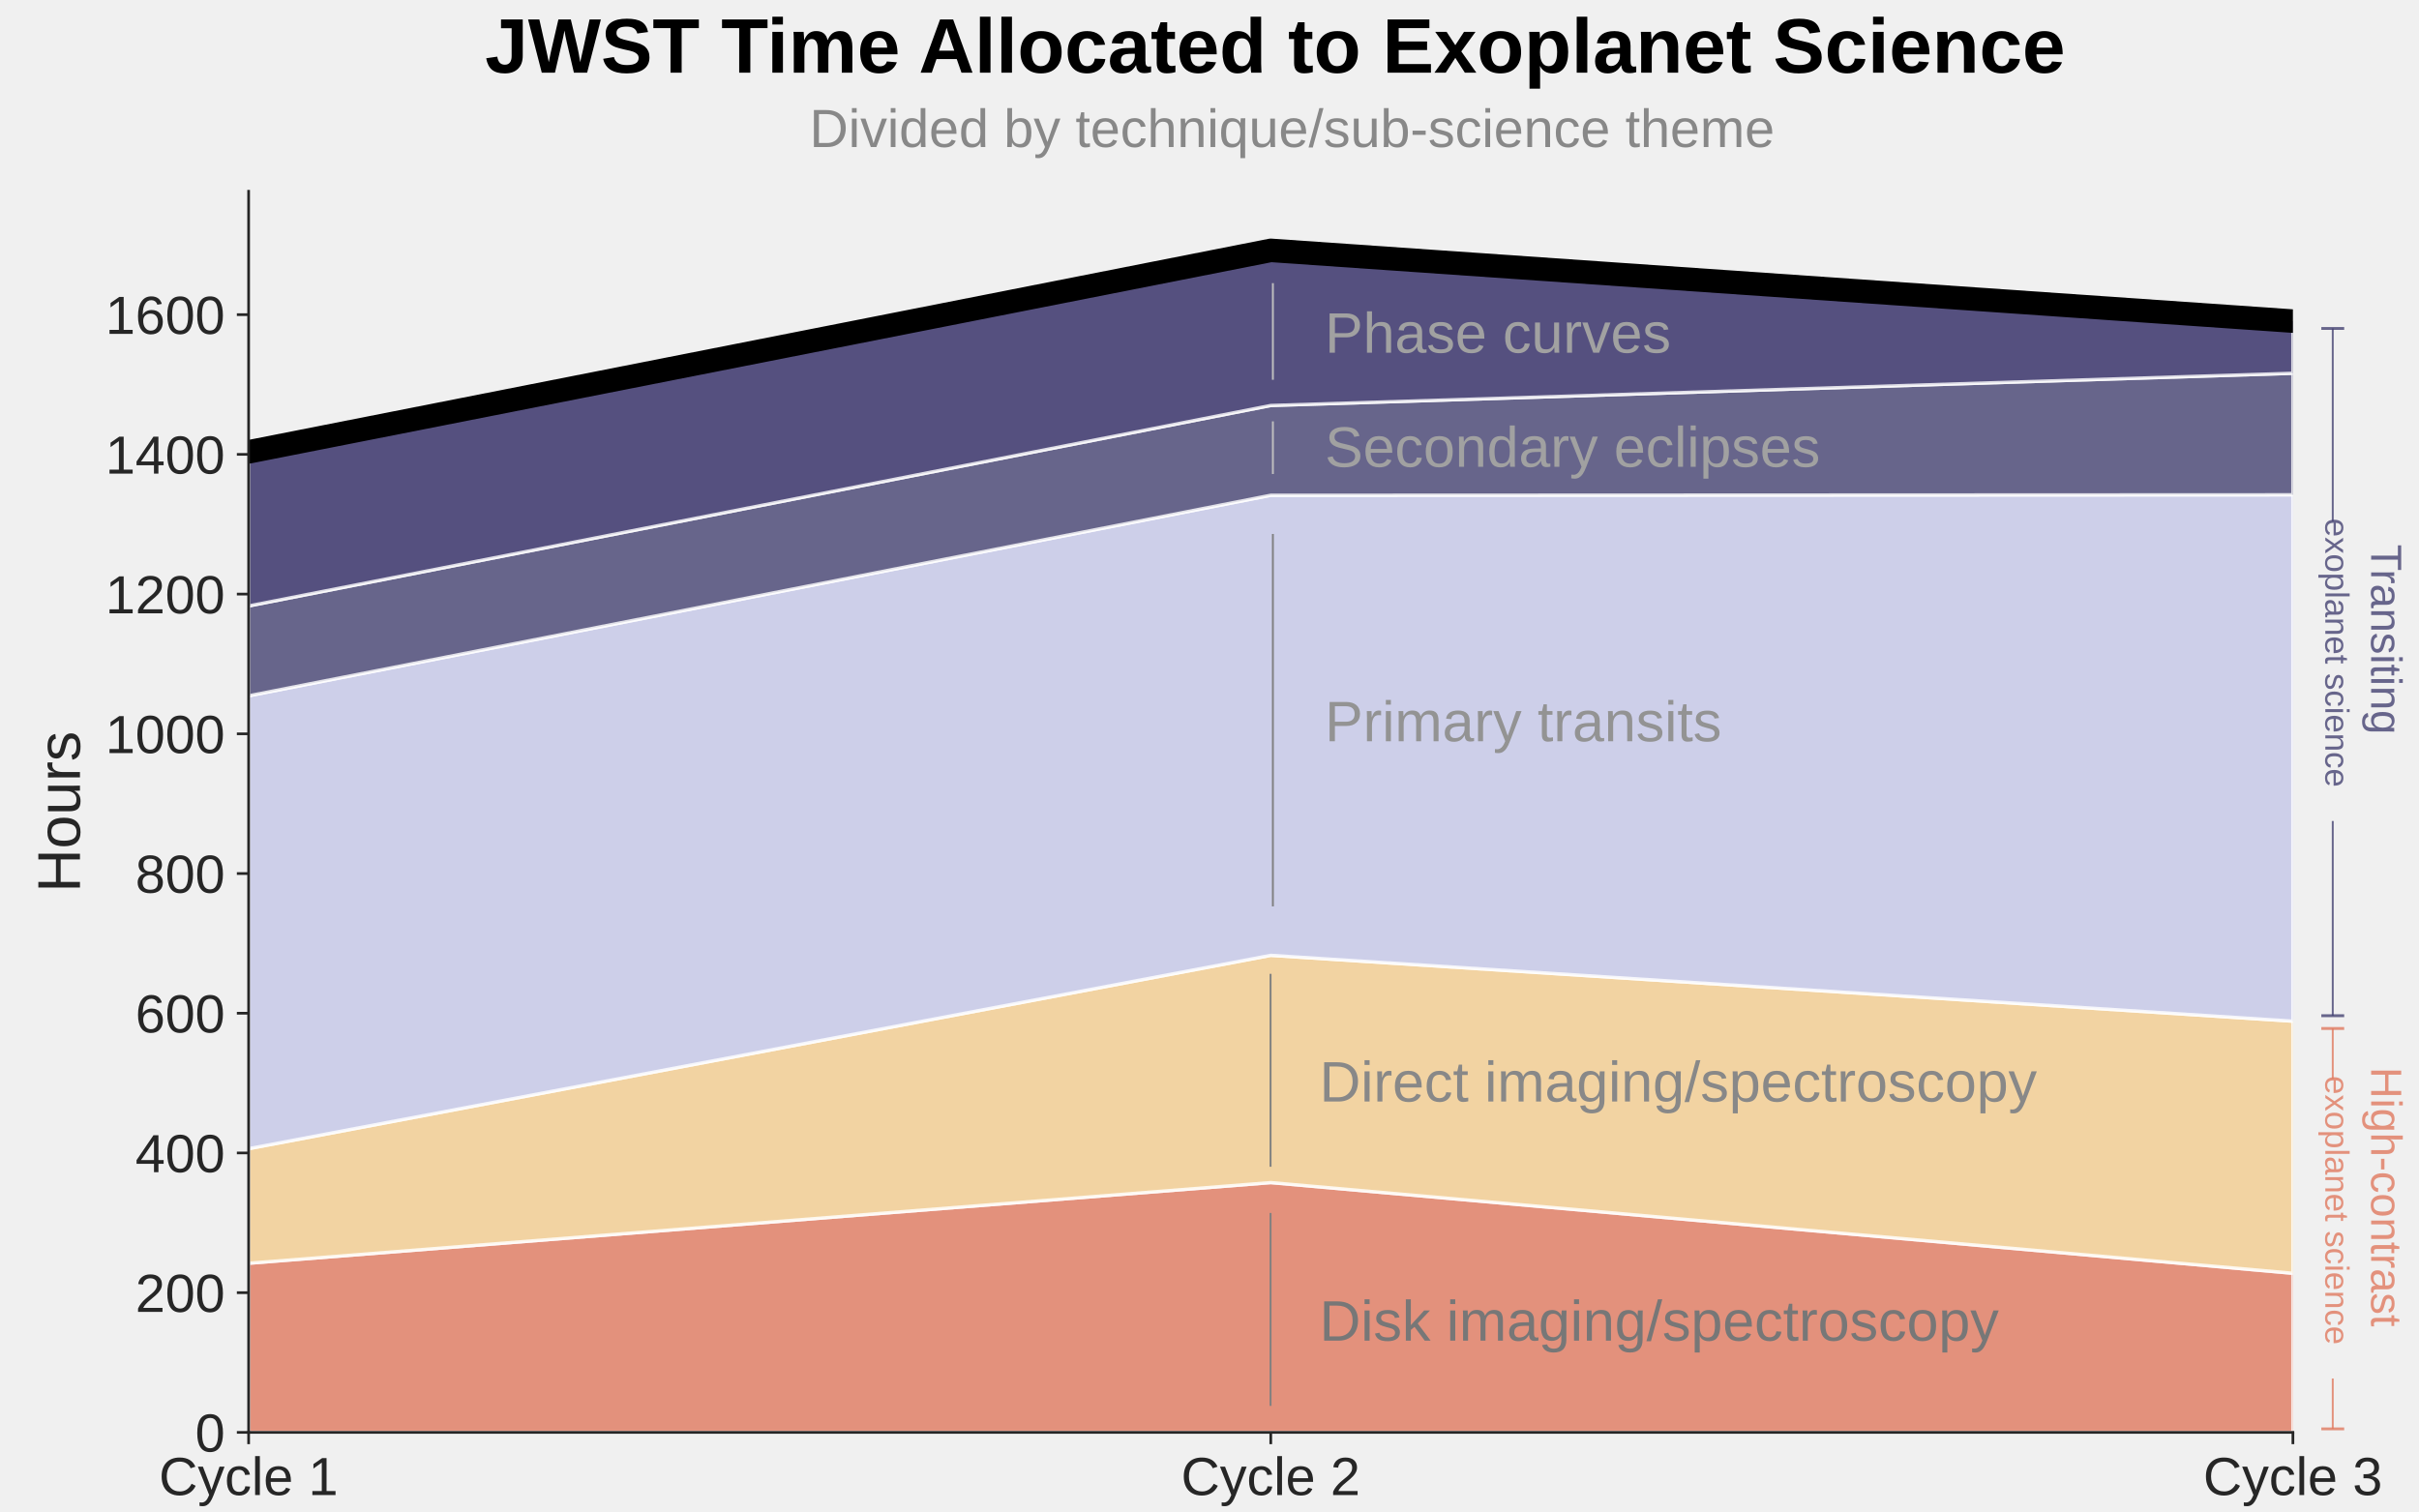
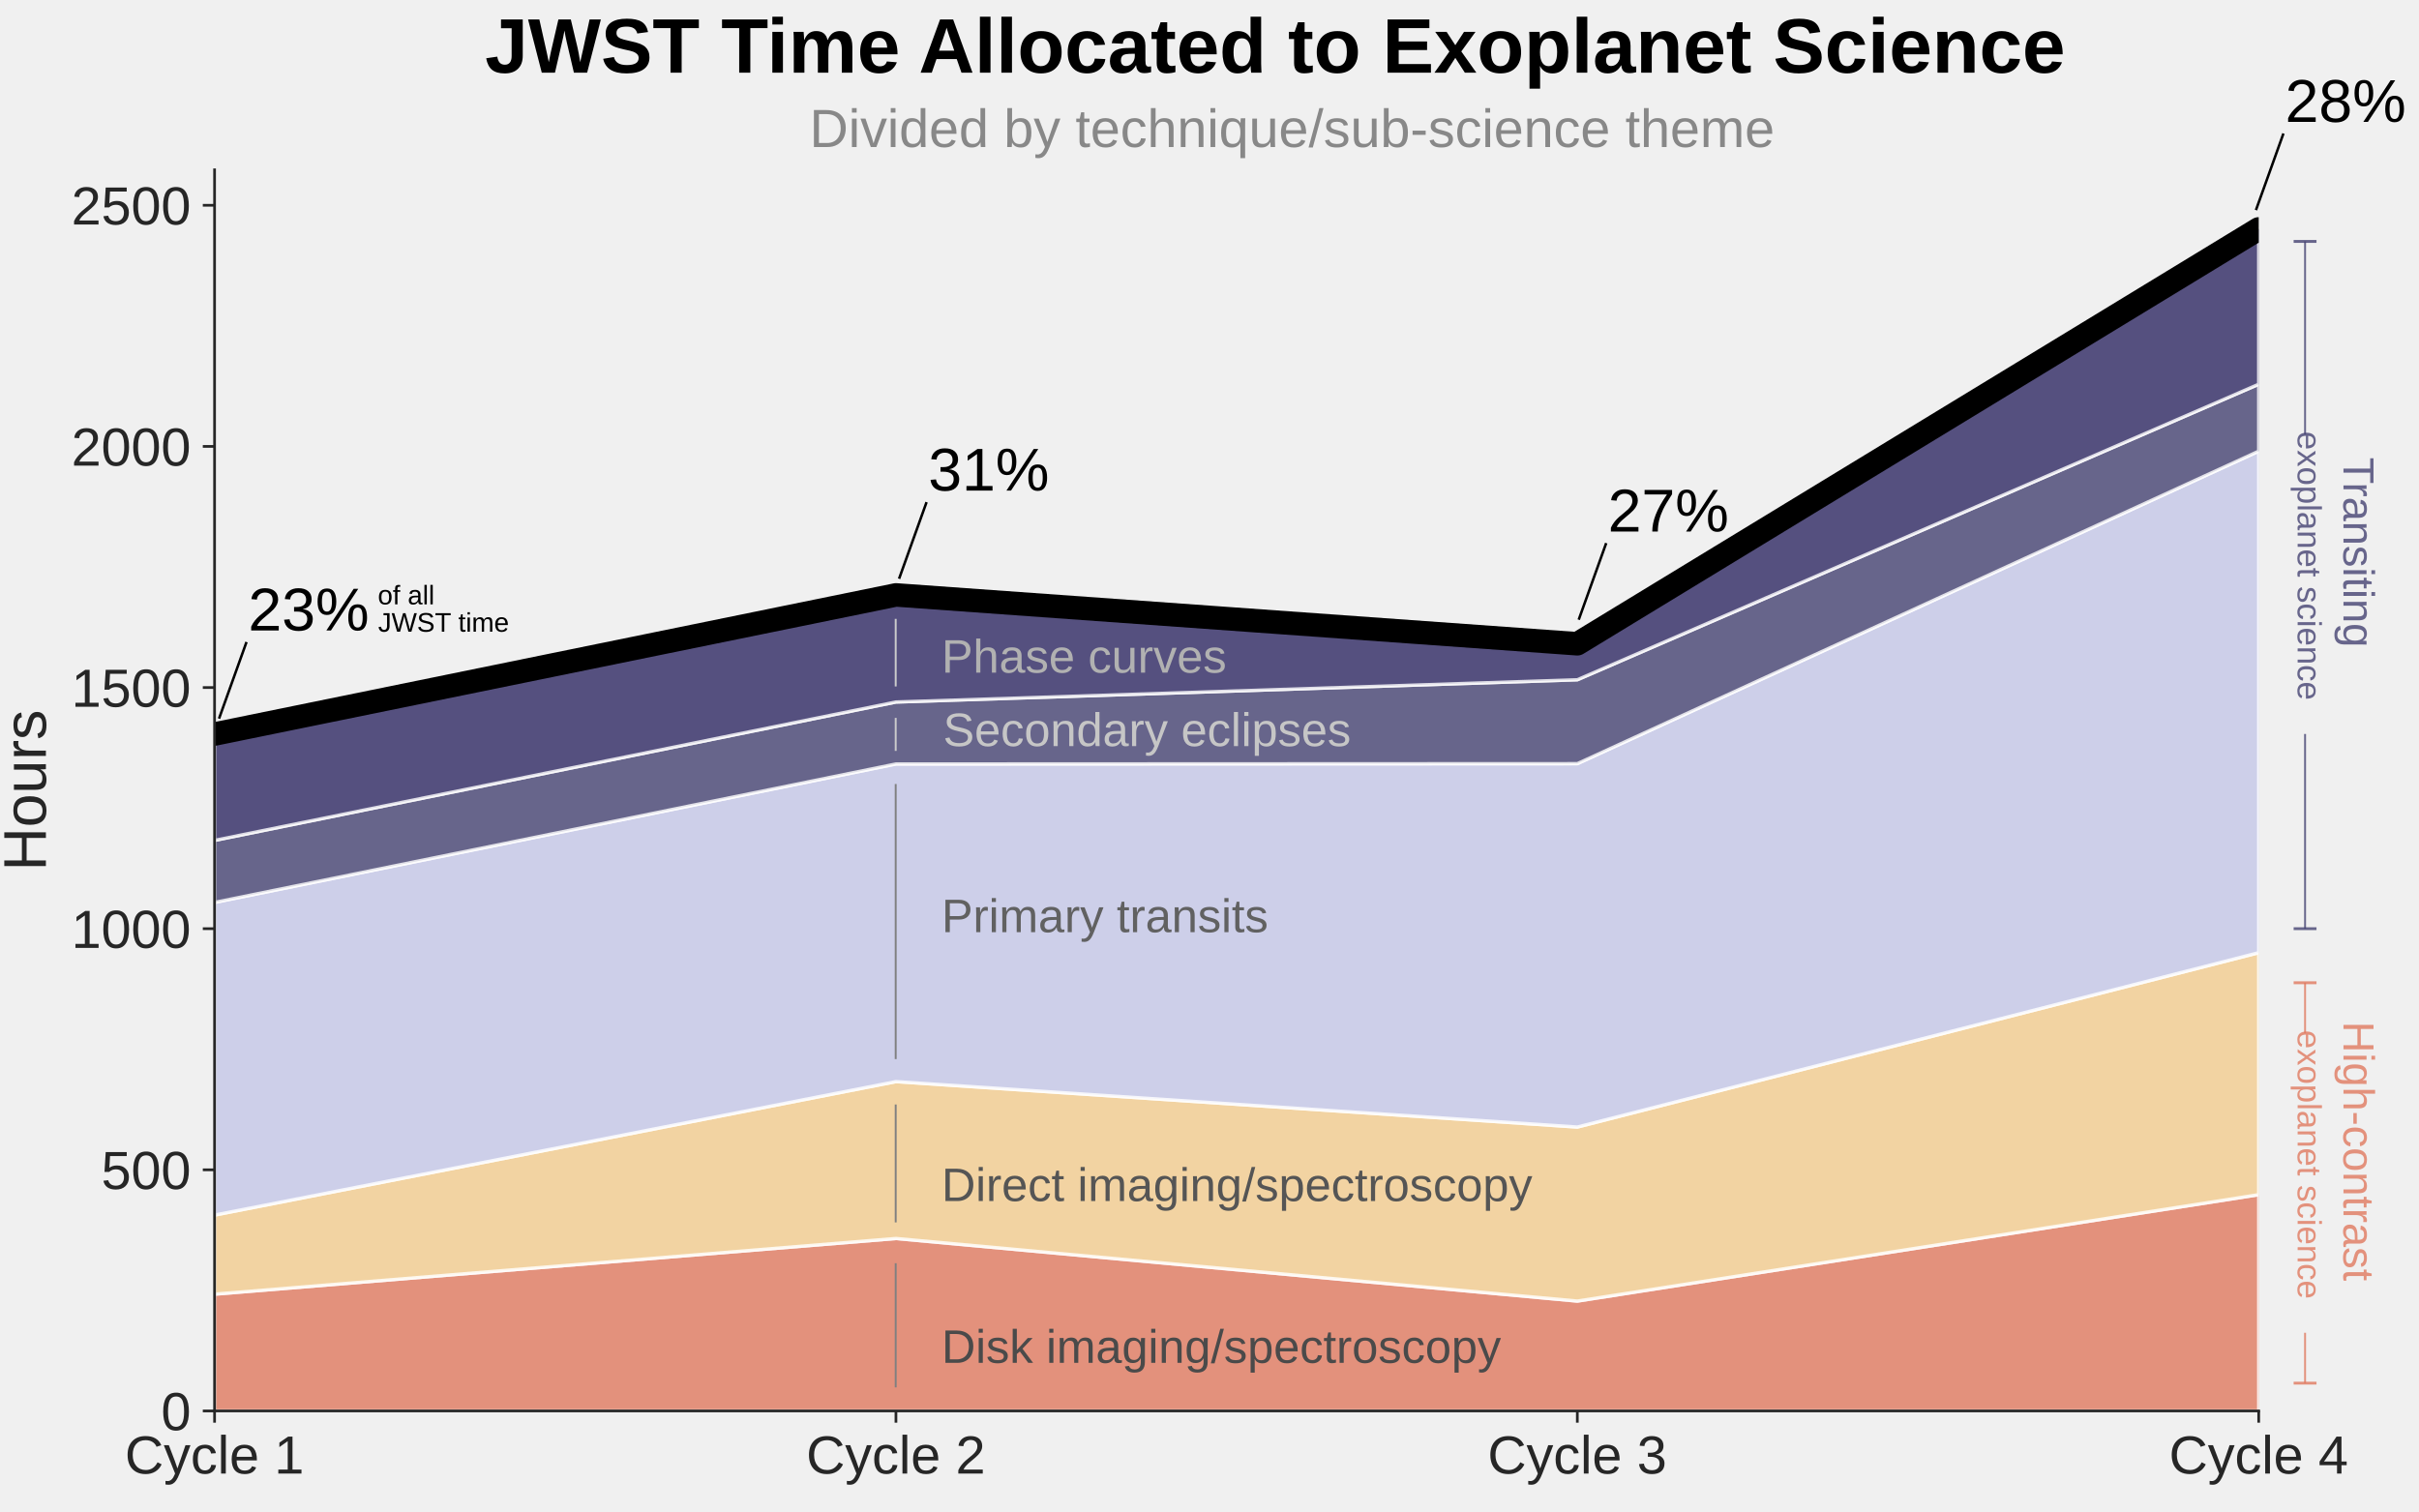
- <svg xmlns="http://www.w3.org/2000/svg" version="1.1" id="svg1" width="960" height="600" viewBox="0 0 960 600">
+ <svg xmlns="http://www.w3.org/2000/svg" version="1.1" id="svg1" width="960" height="600" viewBox="0 0 960 600" xml:space="preserve">
  <defs id="defs1">
    <rect x="942.497" y="224.882" width="7.162" height="58.727" id="rect55" />
    <marker style="overflow:visible" id="marker49" refX="0" refY="0" orient="auto" markerWidth="1.5" markerHeight="1.5" viewBox="0 0 1 1" preserveAspectRatio="xMidYMid">
      <path style="fill:none;stroke:context-stroke;stroke-width:1" d="M 0,4 V -4" id="path49" />
    </marker>
    <clipPath clipPathUnits="userSpaceOnUse" id="clipPath16">
      <path d="m 74,32.56 h 608.47 v 369.5 H 74 Z" id="path16" />
    </clipPath>
    <clipPath clipPathUnits="userSpaceOnUse" id="clipPath18">
      <path d="m 74,32.56 h 608.47 v 369.5 H 74 Z" id="path18" />
    </clipPath>
    <clipPath clipPathUnits="userSpaceOnUse" id="clipPath20">
      <path d="m 74,32.56 h 608.47 v 369.5 H 74 Z" id="path20" />
    </clipPath>
    <clipPath clipPathUnits="userSpaceOnUse" id="clipPath22">
      <path d="m 74,32.56 h 608.47 v 369.5 H 74 Z" id="path22" />
    </clipPath>
    <clipPath clipPathUnits="userSpaceOnUse" id="clipPath24">
      <path d="m 74,32.56 h 608.47 v 369.5 H 74 Z" id="path24" />
    </clipPath>
    <clipPath clipPathUnits="userSpaceOnUse" id="clipPath26">
      <path d="m 74,32.56 h 608.47 v 369.5 H 74 Z" id="path26" />
    </clipPath>
+     <clipPath clipPathUnits="userSpaceOnUse" id="clipPath14">
+       <path d="M 74.045,32.56 H 682.47 v 369.5 H 74.045 Z" id="path14-5" />
+     </clipPath>
+     <clipPath clipPathUnits="userSpaceOnUse" id="clipPath16-1">
+       <path d="M 74.045,32.56 H 682.47 v 369.5 H 74.045 Z" id="path16-6" />
+     </clipPath>
+     <clipPath clipPathUnits="userSpaceOnUse" id="clipPath18-8">
+       <path d="M 74.045,32.56 H 682.47 v 369.5 H 74.045 Z" id="path18-2" />
+     </clipPath>
+     <clipPath clipPathUnits="userSpaceOnUse" id="clipPath20-1">
+       <path d="M 74.045,32.56 H 682.47 v 369.5 H 74.045 Z" id="path20-0" />
+     </clipPath>
+     <clipPath clipPathUnits="userSpaceOnUse" id="clipPath22-5">
+       <path d="M 74.045,32.56 H 682.47 v 369.5 H 74.045 Z" id="path22-2" />
+     </clipPath>
+     <clipPath clipPathUnits="userSpaceOnUse" id="clipPath24-7">
+       <path d="M 74.045,32.56 H 682.47 v 369.5 H 74.045 Z" id="path24-3" />
+     </clipPath>
  </defs>
  <g id="g1">
-     <path id="path3" d="m 98.667,568.587 v 4.667" style="fill:#262626;fill-opacity:1;fill-rule:nonzero;stroke:#262626;stroke-width:1.067;stroke-linecap:butt;stroke-linejoin:round;stroke-miterlimit:10;stroke-dasharray:none;stroke-opacity:1" />
-     <text id="text3" xml:space="preserve" x="63.073" y="593.462" style="font-size:16px;stroke-width:1.333">
-       <tspan style="font-variant:normal;font-weight:normal;font-size:21.333px;font-family:Arial;writing-mode:lr-tb;fill:#262626;fill-opacity:1;fill-rule:nonzero;stroke:none;stroke-width:1.333" x="63.073 78.476 89.142 99.809 104.545 116.406 122.337" y="593.462" id="tspan3">Cycle 1</tspan>
-     </text>
-     <path id="path4" d="m 504.313,568.587 v 4.667" style="fill:#262626;fill-opacity:1;fill-rule:nonzero;stroke:#262626;stroke-width:1.067;stroke-linecap:butt;stroke-linejoin:round;stroke-miterlimit:10;stroke-dasharray:none;stroke-opacity:1" />
-     <text id="text4" xml:space="preserve" x="468.72" y="593.462" style="font-size:16px;stroke-width:1.333">
-       <tspan style="font-variant:normal;font-weight:normal;font-size:21.333px;font-family:Arial;writing-mode:lr-tb;fill:#262626;fill-opacity:1;fill-rule:nonzero;stroke:none;stroke-width:1.333" x="468.72 484.122 494.789 505.456 510.192 522.053 527.984" y="593.462" id="tspan4">Cycle 2</tspan>
-     </text>
-     <path id="path5" d="m 909.96,568.587 v 4.667" style="fill:#262626;fill-opacity:1;fill-rule:nonzero;stroke:#262626;stroke-width:1.067;stroke-linecap:butt;stroke-linejoin:round;stroke-miterlimit:10;stroke-dasharray:none;stroke-opacity:1" />
-     <text id="text5" xml:space="preserve" x="874.366" y="593.462" style="font-size:16px;stroke-width:1.333">
-       <tspan style="font-variant:normal;font-weight:normal;font-size:21.333px;font-family:Arial;writing-mode:lr-tb;fill:#262626;fill-opacity:1;fill-rule:nonzero;stroke:none;stroke-width:1.333" x="874.366 889.769 900.436 911.102 915.838 927.7 933.63" y="593.462" id="tspan5">Cycle 3</tspan>
-     </text>
-     <path id="path6" d="M 98.667,568.587 H 94" style="fill:#262626;fill-opacity:1;fill-rule:nonzero;stroke:#262626;stroke-width:1.067;stroke-linecap:butt;stroke-linejoin:round;stroke-miterlimit:10;stroke-dasharray:none;stroke-opacity:1" />
-     <text id="text6" xml:space="preserve" x="77.458" y="576.222" style="font-size:16px;stroke-width:1.333">
-       <tspan style="font-variant:normal;font-weight:normal;font-size:21.333px;font-family:Arial;writing-mode:lr-tb;fill:#262626;fill-opacity:1;fill-rule:nonzero;stroke:none;stroke-width:1.333" x="77.458" y="576.222" id="tspan6">0</tspan>
-     </text>
-     <path id="path7" d="M 98.667,513.127 H 94" style="fill:#262626;fill-opacity:1;fill-rule:nonzero;stroke:#262626;stroke-width:1.067;stroke-linecap:butt;stroke-linejoin:round;stroke-miterlimit:10;stroke-dasharray:none;stroke-opacity:1" />
-     <text id="text7" xml:space="preserve" x="53.708" y="520.762" style="font-size:16px;stroke-width:1.333">
-       <tspan style="font-variant:normal;font-weight:normal;font-size:21.333px;font-family:Arial;writing-mode:lr-tb;fill:#262626;fill-opacity:1;fill-rule:nonzero;stroke:none;stroke-width:1.333" x="53.708 65.57 77.431" y="520.762" id="tspan7">200</tspan>
-     </text>
-     <path id="path8" d="M 98.667,457.666 H 94" style="fill:#262626;fill-opacity:1;fill-rule:nonzero;stroke:#262626;stroke-width:1.067;stroke-linecap:butt;stroke-linejoin:round;stroke-miterlimit:10;stroke-dasharray:none;stroke-opacity:1" />
-     <text id="text8" xml:space="preserve" x="53.708" y="465.302" style="font-size:16px;stroke-width:1.333">
-       <tspan style="font-variant:normal;font-weight:normal;font-size:21.333px;font-family:Arial;writing-mode:lr-tb;fill:#262626;fill-opacity:1;fill-rule:nonzero;stroke:none;stroke-width:1.333" x="53.708 65.57 77.431" y="465.302" id="tspan8">400</tspan>
-     </text>
-     <path id="path9" d="M 98.667,402.206 H 94" style="fill:#262626;fill-opacity:1;fill-rule:nonzero;stroke:#262626;stroke-width:1.067;stroke-linecap:butt;stroke-linejoin:round;stroke-miterlimit:10;stroke-dasharray:none;stroke-opacity:1" />
-     <text id="text9" xml:space="preserve" x="53.708" y="409.842" style="font-size:16px;stroke-width:1.333">
-       <tspan style="font-variant:normal;font-weight:normal;font-size:21.333px;font-family:Arial;writing-mode:lr-tb;fill:#262626;fill-opacity:1;fill-rule:nonzero;stroke:none;stroke-width:1.333" x="53.708 65.57 77.431" y="409.842" id="tspan9">600</tspan>
-     </text>
-     <path id="path10" d="M 98.667,346.746 H 94" style="fill:#262626;fill-opacity:1;fill-rule:nonzero;stroke:#262626;stroke-width:1.067;stroke-linecap:butt;stroke-linejoin:round;stroke-miterlimit:10;stroke-dasharray:none;stroke-opacity:1" />
-     <text id="text10" xml:space="preserve" x="53.708" y="354.382" style="font-size:16px;stroke-width:1.333">
-       <tspan style="font-variant:normal;font-weight:normal;font-size:21.333px;font-family:Arial;writing-mode:lr-tb;fill:#262626;fill-opacity:1;fill-rule:nonzero;stroke:none;stroke-width:1.333" x="53.708 65.57 77.431" y="354.382" id="tspan10">800</tspan>
-     </text>
-     <path id="path11" d="M 98.667,291.286 H 94" style="fill:#262626;fill-opacity:1;fill-rule:nonzero;stroke:#262626;stroke-width:1.067;stroke-linecap:butt;stroke-linejoin:round;stroke-miterlimit:10;stroke-dasharray:none;stroke-opacity:1" />
-     <text id="text11" xml:space="preserve" x="41.833" y="298.922" style="font-size:16px;stroke-width:1.333">
-       <tspan style="font-variant:normal;font-weight:normal;font-size:21.333px;font-family:Arial;writing-mode:lr-tb;fill:#262626;fill-opacity:1;fill-rule:nonzero;stroke:none;stroke-width:1.333" x="41.833 53.695 65.556 77.417" y="298.922" id="tspan11">1000</tspan>
-     </text>
-     <path id="path12" d="M 98.667,235.826 H 94" style="fill:#262626;fill-opacity:1;fill-rule:nonzero;stroke:#262626;stroke-width:1.067;stroke-linecap:butt;stroke-linejoin:round;stroke-miterlimit:10;stroke-dasharray:none;stroke-opacity:1" />
-     <text id="text12" xml:space="preserve" x="41.833" y="243.461" style="font-size:16px;stroke-width:1.333">
-       <tspan style="font-variant:normal;font-weight:normal;font-size:21.333px;font-family:Arial;writing-mode:lr-tb;fill:#262626;fill-opacity:1;fill-rule:nonzero;stroke:none;stroke-width:1.333" x="41.833 53.695 65.556 77.417" y="243.461" id="tspan12">1200</tspan>
-     </text>
-     <path id="path13" d="M 98.667,180.366 H 94" style="fill:#262626;fill-opacity:1;fill-rule:nonzero;stroke:#262626;stroke-width:1.067;stroke-linecap:butt;stroke-linejoin:round;stroke-miterlimit:10;stroke-dasharray:none;stroke-opacity:1" />
-     <text id="text13" xml:space="preserve" x="41.833" y="188.001" style="font-size:16px;stroke-width:1.333">
-       <tspan style="font-variant:normal;font-weight:normal;font-size:21.333px;font-family:Arial;writing-mode:lr-tb;fill:#262626;fill-opacity:1;fill-rule:nonzero;stroke:none;stroke-width:1.333" x="41.833 53.695 65.556 77.417" y="188.001" id="tspan13">1400</tspan>
-     </text>
-     <path id="path14" d="M 98.667,124.906 H 94" style="fill:#262626;fill-opacity:1;fill-rule:nonzero;stroke:#262626;stroke-width:1.067;stroke-linecap:butt;stroke-linejoin:round;stroke-miterlimit:10;stroke-dasharray:none;stroke-opacity:1" />
-     <text id="text14" xml:space="preserve" x="41.833" y="132.541" style="font-size:16px;stroke-width:1.333">
-       <tspan style="font-variant:normal;font-weight:normal;font-size:21.333px;font-family:Arial;writing-mode:lr-tb;fill:#262626;fill-opacity:1;fill-rule:nonzero;stroke:none;stroke-width:1.333" x="41.833 53.695 65.556 77.417" y="132.541" id="tspan14">1600</tspan>
-     </text>
-     <text id="text15" xml:space="preserve" transform="rotate(-90)" x="-354.274" y="31.729" style="font-size:16px;stroke-width:1.333">
-       <tspan style="font-variant:normal;font-weight:normal;font-size:24px;font-family:Arial;writing-mode:lr-tb;fill:#262626;fill-opacity:1;fill-rule:nonzero;stroke:none;stroke-width:1.333" x="-354.274 -336.946 -323.602 -310.258 -302.266" y="31.729" id="tspan15">Hours</tspan>
-     </text>
-     <path id="path15" d="M 74,82.911 V 32.56 H 378.235 682.47 v 47.366 0 L 378.235,106.926 Z" style="fill:#e07a5f;fill-opacity:0.8;fill-rule:nonzero;stroke:#ffffff;stroke-width:1;stroke-linecap:butt;stroke-linejoin:round;stroke-miterlimit:10;stroke-dasharray:none;stroke-opacity:0.8" transform="matrix(1.333333,0,0,-1.333333,0,612)" clip-path="url(#clipPath16)" />
-     <path id="path17" d="M 74,117.019 V 82.911 L 378.235,106.926 682.47,79.926 v 75.056 0 l -304.235,19.598 z" style="fill:#f2cc8f;fill-opacity:0.8;fill-rule:nonzero;stroke:#ffffff;stroke-width:1;stroke-linecap:butt;stroke-linejoin:round;stroke-miterlimit:10;stroke-dasharray:none;stroke-opacity:0.8" transform="matrix(1.333333,0,0,-1.333333,0,612)" clip-path="url(#clipPath18)" />
-     <path id="path19" d="M 74,251.849 V 117.019 l 304.235,57.561 304.235,-19.598 v 156.709 0 l -304.235,-0.135 z" style="fill:#c4c6e7;fill-opacity:0.8;fill-rule:nonzero;stroke:#ffffff;stroke-width:1;stroke-linecap:butt;stroke-linejoin:round;stroke-miterlimit:10;stroke-dasharray:none;stroke-opacity:0.8" transform="matrix(1.333333,0,0,-1.333333,0,612)" clip-path="url(#clipPath20)" />
-     <path id="path21" d="m 74,278.595 v -26.746 l 304.235,59.708 304.235,0.135 v 36.179 0 l -304.235,-9.592 z" style="fill:#454372;fill-opacity:0.8;fill-rule:nonzero;stroke:#ffffff;stroke-width:1;stroke-linecap:butt;stroke-linejoin:round;stroke-miterlimit:10;stroke-dasharray:none;stroke-opacity:0.8" transform="matrix(1.333333,0,0,-1.333333,0,612)" clip-path="url(#clipPath22)" />
-     <path id="path23" d="m 74,324.474 v -45.879 l 304.235,59.685 304.235,9.592 v 15.532 0 l -304.235,21.062 z" style="fill:#2f2963;fill-opacity:0.8;fill-rule:nonzero;stroke:#ffffff;stroke-width:1;stroke-linecap:butt;stroke-linejoin:round;stroke-miterlimit:10;stroke-dasharray:none;stroke-opacity:0.8" transform="matrix(1.333333,0,0,-1.333333,0,612)" clip-path="url(#clipPath24)" />
-     <path id="path25" d="m 74,324.474 304.235,59.99 304.235,-21.062" style="fill:none;stroke:#000000;stroke-width:7;stroke-linecap:round;stroke-linejoin:round;stroke-miterlimit:10;stroke-dasharray:none;stroke-opacity:1" transform="matrix(1.333333,0,0,-1.333333,0,612)" clip-path="url(#clipPath26)" />
-     <path id="path27" d="M 98.667,568.587 V 75.92" style="fill:none;stroke:#262626;stroke-width:1.067;stroke-linecap:square;stroke-linejoin:miter;stroke-miterlimit:10;stroke-dasharray:none;stroke-opacity:1" />
-     <path id="path28" d="M 98.667,568.587 H 909.96" style="fill:none;stroke:#262626;stroke-width:1.067;stroke-linecap:square;stroke-linejoin:miter;stroke-miterlimit:10;stroke-dasharray:none;stroke-opacity:1" />
-     <text xml:space="preserve" style="font-style:normal;font-weight:normal;font-size:22.667px;line-height:1.25;font-family:sans-serif;fill:#000000;fill-opacity:1;stroke:none" x="523.648" y="437.258" id="text30">
-       <tspan id="tspan30" x="523.648" y="437.258" style="font-style:normal;font-variant:normal;font-weight:normal;font-stretch:normal;font-size:22.667px;font-family:Arial;-inkscape-font-specification:Arial;fill:#888888;fill-opacity:1">Direct imaging/spectroscopy</tspan>
-     </text>
-     <path style="fill:none;stroke:#808080;stroke-width:0.756;stroke-linecap:butt;stroke-linejoin:miter;stroke-dasharray:none;stroke-opacity:1" d="m 504.233,386.562 v 76.584" id="path36" />
-     <path style="fill:none;stroke:#808080;stroke-width:0.756;stroke-linecap:butt;stroke-linejoin:miter;stroke-dasharray:none;stroke-opacity:1" d="M 505.154,211.959 V 359.797" id="path39" />
-     <text xml:space="preserve" style="font-style:normal;font-weight:normal;font-size:22.667px;line-height:1.25;font-family:sans-serif;fill:#000000;fill-opacity:1;stroke:none" x="525.806" y="294.247" id="text39">
-       <tspan id="tspan39" x="525.806" y="294.247" style="font-style:normal;font-variant:normal;font-weight:normal;font-stretch:normal;font-size:22.667px;font-family:Arial;-inkscape-font-specification:Arial;fill:#939393;fill-opacity:1">Primary transits</tspan>
-     </text>
-     <path style="fill:none;stroke:#808080;stroke-width:0.756;stroke-linecap:butt;stroke-linejoin:miter;stroke-dasharray:none;stroke-opacity:1" d="m 504.233,481.483 v 76.584" id="path40" />
-     <text xml:space="preserve" style="font-style:normal;font-weight:normal;font-size:22.667px;line-height:1.25;font-family:sans-serif;fill:#8e8e8e;fill-opacity:1;stroke:none" x="523.648" y="532.18" id="text40">
-       <tspan id="tspan40" x="523.648" y="532.18" style="font-style:normal;font-variant:normal;font-weight:normal;font-stretch:normal;font-size:22.667px;font-family:Arial;-inkscape-font-specification:Arial;fill:#777777;fill-opacity:1">Disk imaging/spectroscopy</tspan>
-     </text>
-     <text xml:space="preserve" style="font-style:normal;font-weight:normal;font-size:22.667px;line-height:1.25;font-family:sans-serif;fill:#000000;fill-opacity:1;stroke:none" x="525.806" y="185.303" id="text41">
-       <tspan id="tspan41" x="525.806" y="185.303" style="font-style:normal;font-variant:normal;font-weight:normal;font-stretch:normal;font-size:22.667px;font-family:Arial;-inkscape-font-specification:Arial;fill:#a1a1a1;fill-opacity:1">Secondary eclipses</tspan>
-     </text>
-     <text xml:space="preserve" style="font-style:normal;font-weight:normal;font-size:22.667px;line-height:1.25;font-family:sans-serif;fill:#a1a1a1;fill-opacity:1;stroke:none" x="525.806" y="140" id="text42">
-       <tspan id="tspan42" x="525.806" y="140" style="font-style:normal;font-variant:normal;font-weight:normal;font-stretch:normal;font-size:22.667px;font-family:Arial;-inkscape-font-specification:Arial;fill:#a1a1a1;fill-opacity:1">Phase curves</tspan>
-     </text>
-     <path style="fill:none;stroke:#bebebe;stroke-width:0.756;stroke-linecap:butt;stroke-linejoin:miter;stroke-dasharray:none;stroke-opacity:1" d="m 505.154,167.26 v 20.895" id="path42" />
-     <path style="fill:none;stroke:#bebebe;stroke-width:0.756;stroke-linecap:butt;stroke-linejoin:miter;stroke-dasharray:none;stroke-opacity:1" d="m 505.154,112.399 v 38.355" id="path43" />
    <text xml:space="preserve" style="font-style:normal;font-weight:normal;font-size:30.667px;line-height:1.25;font-family:sans-serif;fill:#000000;fill-opacity:1;stroke:none" x="192.486" y="28.845" id="text45">
      <tspan id="tspan45" x="192.486" y="28.845" style="font-style:normal;font-variant:normal;font-weight:bold;font-stretch:normal;font-size:30.667px;font-family:Arial;-inkscape-font-specification:'Arial Bold';fill:#000000;fill-opacity:1">JWST Time Allocated to Exoplanet Science</tspan>
    </text>
    <text xml:space="preserve" style="font-style:normal;font-weight:normal;font-size:21.333px;line-height:1.25;font-family:sans-serif;fill:#000000;fill-opacity:1;stroke:none" x="321.267" y="58.357" id="text46">
      <tspan id="tspan46" x="321.267" y="58.357" style="font-style:normal;font-variant:normal;font-weight:normal;font-stretch:normal;font-size:21.333px;font-family:Arial;-inkscape-font-specification:Arial;fill:#888888;fill-opacity:1">Divided by technique/sub-science theme</tspan>
    </text>
-     <text xml:space="preserve" style="font-style:normal;font-weight:normal;font-size:13.333px;line-height:1.25;font-family:sans-serif;fill:#e0795f;fill-opacity:0.8;stroke:none" x="487.238" y="-941.01" id="text50" transform="rotate(90)">
-       <tspan id="tspan50" x="487.238" y="-941.01" style="font-style:normal;font-variant:normal;font-weight:normal;font-stretch:normal;font-size:17.333px;font-family:Arial;-inkscape-font-specification:Arial;text-align:center;text-anchor:middle;fill:#e0795f;fill-opacity:0.8">High-contrast</tspan>
-       <tspan x="487.238" y="-922.825" style="font-style:normal;font-variant:normal;font-weight:normal;font-stretch:normal;font-size:13.333px;font-family:Arial;-inkscape-font-specification:Arial;text-align:center;text-anchor:middle;fill:#e0795f;fill-opacity:0.8" id="tspan51"> exoplanet science</tspan>
+     <text xml:space="preserve" style="font-style:normal;font-weight:normal;font-size:13.333px;line-height:1.25;font-family:sans-serif;fill:#e0795f;fill-opacity:0.8;stroke:none" x="469.092" y="-930.024" id="text50" transform="rotate(90)">
+       <tspan id="tspan50" x="469.092" y="-930.024" style="font-style:normal;font-variant:normal;font-weight:normal;font-stretch:normal;font-size:17.333px;font-family:Arial;-inkscape-font-specification:Arial;text-align:center;text-anchor:middle;fill:#e0795f;fill-opacity:0.8">High-contrast</tspan>
+       <tspan x="469.092" y="-911.839" style="font-style:normal;font-variant:normal;font-weight:normal;font-stretch:normal;font-size:13.333px;font-family:Arial;-inkscape-font-specification:Arial;text-align:center;text-anchor:middle;fill:#e0795f;fill-opacity:0.8" id="tspan51"> exoplanet science</tspan>
    </text>
-     <path style="fill:none;stroke:#e0795f;stroke-width:0.756;stroke-linecap:butt;stroke-linejoin:miter;stroke-dasharray:none;stroke-opacity:0.8;marker-end:url(#marker49)" d="m 925.773,547.193 v 20" id="path52" />
-     <path style="fill:none;stroke:#e0795f;stroke-width:0.756;stroke-linecap:butt;stroke-linejoin:miter;stroke-dasharray:none;stroke-opacity:0.8;marker-start:url(#marker49)" d="m 925.773,408.254 v 20" id="path53" />
-     <text xml:space="preserve" style="font-style:normal;font-weight:normal;font-size:13.333px;line-height:1.25;font-family:sans-serif;fill:#454272;fill-opacity:0.8;stroke:none" x="265.937" y="-941.01" id="text54" transform="rotate(90)">
-       <tspan id="tspan53" x="265.937" y="-941.01" style="font-style:normal;font-variant:normal;font-weight:normal;font-stretch:normal;font-size:17.333px;font-family:Arial;-inkscape-font-specification:Arial;text-align:center;text-anchor:middle;fill:#454272;fill-opacity:0.8">Transiting</tspan>
-       <tspan x="265.937" y="-922.825" style="font-style:normal;font-variant:normal;font-weight:normal;font-stretch:normal;font-size:13.333px;font-family:Arial;-inkscape-font-specification:Arial;text-align:center;text-anchor:middle;fill:#454272;fill-opacity:0.8" id="tspan54"> exoplanet science</tspan>
+     <path style="fill:none;stroke:#e0795f;stroke-width:0.756;stroke-linecap:butt;stroke-linejoin:miter;stroke-dasharray:none;stroke-opacity:0.8;marker-end:url(#marker49)" d="m 914.786,529.048 v 20" id="path52" />
+     <path style="fill:none;stroke:#e0795f;stroke-width:0.756;stroke-linecap:butt;stroke-linejoin:miter;stroke-dasharray:none;stroke-opacity:0.8;marker-start:url(#marker49)" d="m 914.786,390.108 v 20" id="path53" />
+     <text xml:space="preserve" style="font-style:normal;font-weight:normal;font-size:13.333px;line-height:1.25;font-family:sans-serif;fill:#454272;fill-opacity:0.8;stroke:none" x="231.398" y="-930.024" id="text54" transform="rotate(90)">
+       <tspan id="tspan53" x="231.398" y="-930.024" style="font-style:normal;font-variant:normal;font-weight:normal;font-stretch:normal;font-size:17.333px;font-family:Arial;-inkscape-font-specification:Arial;text-align:center;text-anchor:middle;fill:#454272;fill-opacity:0.8">Transiting</tspan>
+       <tspan x="231.398" y="-911.839" style="font-style:normal;font-variant:normal;font-weight:normal;font-stretch:normal;font-size:13.333px;font-family:Arial;-inkscape-font-specification:Arial;text-align:center;text-anchor:middle;fill:#454272;fill-opacity:0.8" id="tspan54"> exoplanet science</tspan>
    </text>
-     <path style="fill:none;stroke:#454272;stroke-width:0.756;stroke-linecap:butt;stroke-linejoin:miter;stroke-dasharray:none;stroke-opacity:0.8;marker-end:url(#marker49)" d="m 925.773,325.893 0,77.295" id="path54" />
-     <path style="fill:none;stroke:#454272;stroke-width:0.756;stroke-linecap:butt;stroke-linejoin:miter;stroke-dasharray:none;stroke-opacity:0.8;marker-start:url(#marker49)" d="m 925.773,130.375 0,76.578" id="path55" />
-     <text xml:space="preserve" id="text55" style="fill:black;fill-opacity:1;line-height:1.25;stroke:none;font-family:sans-serif;font-style:normal;font-weight:normal;font-size:40px;white-space:pre;shape-inside:url(#rect55)" />
+     <path style="fill:none;stroke:#454272;stroke-width:0.756;stroke-linecap:butt;stroke-linejoin:miter;stroke-dasharray:none;stroke-opacity:0.8;marker-end:url(#marker49)" d="m 914.786,291.353 v 77.295" id="path54" />
+     <path style="fill:none;stroke:#454272;stroke-width:0.756;stroke-linecap:butt;stroke-linejoin:miter;stroke-dasharray:none;stroke-opacity:0.8;marker-start:url(#marker49)" d="M 914.786,95.835 V 172.414" id="path55" />
+     <text xml:space="preserve" id="text55" style="font-style:normal;font-weight:normal;font-size:40px;line-height:1.25;font-family:sans-serif;white-space:pre;shape-inside:url(#rect55);display:inline;fill:#000000;fill-opacity:1;stroke:none" />
+   </g>
+   <g id="g1-1" transform="translate(970)">
+     <path id="path3-9" d="m -884.848,560.072 v 4.667" style="fill:#262626;fill-opacity:1;fill-rule:nonzero;stroke:#262626;stroke-width:1.067;stroke-linecap:butt;stroke-linejoin:round;stroke-miterlimit:10;stroke-dasharray:none;stroke-opacity:1" />
+     <text id="text3-5" xml:space="preserve" x="-920.442" y="584.947" style="font-size:16px;stroke-width:1.333">
+       <tspan style="font-variant:normal;font-weight:normal;font-size:21.333px;font-family:Arial;writing-mode:lr-tb;fill:#262626;fill-opacity:1;fill-rule:nonzero;stroke:none;stroke-width:1.333" x="-920.442 -905.039 -894.373 -883.706 -878.97 -867.109 -861.178" y="584.947" id="tspan3-7">Cycle 1</tspan>
+     </text>
+     <path id="path4-4" d="m -614.437,560.072 v 4.667" style="fill:#262626;fill-opacity:1;fill-rule:nonzero;stroke:#262626;stroke-width:1.067;stroke-linecap:butt;stroke-linejoin:round;stroke-miterlimit:10;stroke-dasharray:none;stroke-opacity:1" />
+     <text id="text4-3" xml:space="preserve" x="-650.031" y="584.947" style="font-size:16px;stroke-width:1.333">
+       <tspan style="font-variant:normal;font-weight:normal;font-size:21.333px;font-family:Arial;writing-mode:lr-tb;fill:#262626;fill-opacity:1;fill-rule:nonzero;stroke:none;stroke-width:1.333" x="-650.031 -634.628 -623.962 -613.295 -608.559 -596.698 -590.767" y="584.947" id="tspan4-4">Cycle 2</tspan>
+     </text>
+     <path id="path5-2" d="m -344.026,560.072 v 4.667" style="fill:#262626;fill-opacity:1;fill-rule:nonzero;stroke:#262626;stroke-width:1.067;stroke-linecap:butt;stroke-linejoin:round;stroke-miterlimit:10;stroke-dasharray:none;stroke-opacity:1" />
+     <text id="text5-4" xml:space="preserve" x="-379.62" y="584.947" style="font-size:16px;stroke-width:1.333">
+       <tspan style="font-variant:normal;font-weight:normal;font-size:21.333px;font-family:Arial;writing-mode:lr-tb;fill:#262626;fill-opacity:1;fill-rule:nonzero;stroke:none;stroke-width:1.333" x="-379.62 -364.217 -353.551 -342.884 -338.148 -326.286 -320.356" y="584.947" id="tspan5-6">Cycle 3</tspan>
+     </text>
+     <path id="path6-1" d="m -73.615,560.072 v 4.667" style="fill:#262626;fill-opacity:1;fill-rule:nonzero;stroke:#262626;stroke-width:1.067;stroke-linecap:butt;stroke-linejoin:round;stroke-miterlimit:10;stroke-dasharray:none;stroke-opacity:1" />
+     <text id="text6-9" xml:space="preserve" x="-109.209" y="584.947" style="font-size:16px;stroke-width:1.333">
+       <tspan style="font-variant:normal;font-weight:normal;font-size:21.333px;font-family:Arial;writing-mode:lr-tb;fill:#262626;fill-opacity:1;fill-rule:nonzero;stroke:none;stroke-width:1.333" x="-109.209 -93.806 -83.139 -72.473 -67.737 -55.875 -49.945" y="584.947" id="tspan6-3">Cycle 4</tspan>
+     </text>
+     <path id="path7-3" d="m -884.848,560.072 h -4.667" style="fill:#262626;fill-opacity:1;fill-rule:nonzero;stroke:#262626;stroke-width:1.067;stroke-linecap:butt;stroke-linejoin:round;stroke-miterlimit:10;stroke-dasharray:none;stroke-opacity:1" />
+     <text id="text7-0" xml:space="preserve" x="-906.057" y="567.707" style="font-size:16px;stroke-width:1.333">
+       <tspan style="font-variant:normal;font-weight:normal;font-size:21.333px;font-family:Arial;writing-mode:lr-tb;fill:#262626;fill-opacity:1;fill-rule:nonzero;stroke:none;stroke-width:1.333" x="-906.057" y="567.707" id="tspan7-8">0</tspan>
+     </text>
+     <path id="path8-5" d="m -884.848,464.354 h -4.667" style="fill:#262626;fill-opacity:1;fill-rule:nonzero;stroke:#262626;stroke-width:1.067;stroke-linecap:butt;stroke-linejoin:round;stroke-miterlimit:10;stroke-dasharray:none;stroke-opacity:1" />
+     <text id="text8-0" xml:space="preserve" x="-929.807" y="471.99" style="font-size:16px;stroke-width:1.333">
+       <tspan style="font-variant:normal;font-weight:normal;font-size:21.333px;font-family:Arial;writing-mode:lr-tb;fill:#262626;fill-opacity:1;fill-rule:nonzero;stroke:none;stroke-width:1.333" x="-929.807 -917.945 -906.084" y="471.99" id="tspan8-8">500</tspan>
+     </text>
+     <path id="path9-8" d="m -884.848,368.637 h -4.667" style="fill:#262626;fill-opacity:1;fill-rule:nonzero;stroke:#262626;stroke-width:1.067;stroke-linecap:butt;stroke-linejoin:round;stroke-miterlimit:10;stroke-dasharray:none;stroke-opacity:1" />
+     <text id="text9-3" xml:space="preserve" x="-941.682" y="376.273" style="font-size:16px;stroke-width:1.333">
+       <tspan style="font-variant:normal;font-weight:normal;font-size:21.333px;font-family:Arial;writing-mode:lr-tb;fill:#262626;fill-opacity:1;fill-rule:nonzero;stroke:none;stroke-width:1.333" x="-941.682 -929.82 -917.959 -906.098" y="376.273" id="tspan9-2">1000</tspan>
+     </text>
+     <path id="path10-8" d="m -884.848,272.92 h -4.667" style="fill:#262626;fill-opacity:1;fill-rule:nonzero;stroke:#262626;stroke-width:1.067;stroke-linecap:butt;stroke-linejoin:round;stroke-miterlimit:10;stroke-dasharray:none;stroke-opacity:1" />
+     <text id="text10-5" xml:space="preserve" x="-941.682" y="280.555" style="font-size:16px;stroke-width:1.333">
+       <tspan style="font-variant:normal;font-weight:normal;font-size:21.333px;font-family:Arial;writing-mode:lr-tb;fill:#262626;fill-opacity:1;fill-rule:nonzero;stroke:none;stroke-width:1.333" x="-941.682 -929.82 -917.959 -906.098" y="280.555" id="tspan10-7">1500</tspan>
+     </text>
+     <path id="path11-2" d="m -884.848,177.202 h -4.667" style="fill:#262626;fill-opacity:1;fill-rule:nonzero;stroke:#262626;stroke-width:1.067;stroke-linecap:butt;stroke-linejoin:round;stroke-miterlimit:10;stroke-dasharray:none;stroke-opacity:1" />
+     <text id="text11-8" xml:space="preserve" x="-941.682" y="184.838" style="font-size:16px;stroke-width:1.333">
+       <tspan style="font-variant:normal;font-weight:normal;font-size:21.333px;font-family:Arial;writing-mode:lr-tb;fill:#262626;fill-opacity:1;fill-rule:nonzero;stroke:none;stroke-width:1.333" x="-941.682 -929.82 -917.959 -906.098" y="184.838" id="tspan11-1">2000</tspan>
+     </text>
+     <path id="path12-7" d="m -884.848,81.485 h -4.667" style="fill:#262626;fill-opacity:1;fill-rule:nonzero;stroke:#262626;stroke-width:1.067;stroke-linecap:butt;stroke-linejoin:round;stroke-miterlimit:10;stroke-dasharray:none;stroke-opacity:1" />
+     <text id="text12-9" xml:space="preserve" x="-941.682" y="89.121" style="font-size:16px;stroke-width:1.333">
+       <tspan style="font-variant:normal;font-weight:normal;font-size:21.333px;font-family:Arial;writing-mode:lr-tb;fill:#262626;fill-opacity:1;fill-rule:nonzero;stroke:none;stroke-width:1.333" x="-941.682 -929.82 -917.959 -906.098" y="89.121" id="tspan12-7">2500</tspan>
+     </text>
+     <text id="text13-9" xml:space="preserve" transform="rotate(-90)" x="-345.759" y="-951.786" style="font-size:16px;stroke-width:1.333">
+       <tspan style="font-variant:normal;font-weight:normal;font-size:24px;font-family:Arial;writing-mode:lr-tb;fill:#262626;fill-opacity:1;fill-rule:nonzero;stroke:none;stroke-width:1.333" x="-345.759 -328.431 -315.087 -301.743 -293.751" y="-951.786" id="tspan13-6">Hours</tspan>
+     </text>
+     <path id="path13-6" d="M 74.045,67.32 V 32.56 H 276.853 479.662 682.47 v 64.379 0 L 479.662,65.259 276.853,83.898 Z" style="fill:#e07a5f;fill-opacity:0.8;fill-rule:nonzero;stroke:#ffffff;stroke-width:1;stroke-linecap:butt;stroke-linejoin:round;stroke-miterlimit:10;stroke-dasharray:none;stroke-opacity:0.8" transform="matrix(1.333333,0,0,-1.333333,-983.575,603.4851)" clip-path="url(#clipPath14)" />
+     <path id="path15-4" d="M 74.045,90.866 V 67.32 L 276.853,83.898 479.662,65.259 682.47,96.939 v 72.046 0 L 479.662,117.075 276.853,130.604 Z" style="fill:#f2cc8f;fill-opacity:0.8;fill-rule:nonzero;stroke:#ffffff;stroke-width:1;stroke-linecap:butt;stroke-linejoin:round;stroke-miterlimit:10;stroke-dasharray:none;stroke-opacity:0.8" transform="matrix(1.333333,0,0,-1.333333,-983.575,603.4851)" clip-path="url(#clipPath16-1)" />
+     <path id="path17-0" d="M 74.045,183.947 V 90.866 L 276.853,130.604 479.662,117.075 682.47,168.986 v 149.305 0 l -202.808,-93.032 -202.808,-0.093 z" style="fill:#c4c6e7;fill-opacity:0.8;fill-rule:nonzero;stroke:#ffffff;stroke-width:1;stroke-linecap:butt;stroke-linejoin:round;stroke-miterlimit:10;stroke-dasharray:none;stroke-opacity:0.8" transform="matrix(1.333333,0,0,-1.333333,-983.575,603.4851)" clip-path="url(#clipPath18-8)" />
+     <path id="path19-4" d="m 74.045,202.41 v -18.464 l 202.808,41.219 202.808,0.093 202.808,93.032 v 19.928 0 L 479.662,250.236 276.853,243.614 Z" style="fill:#454372;fill-opacity:0.8;fill-rule:nonzero;stroke:#ffffff;stroke-width:1;stroke-linecap:butt;stroke-linejoin:round;stroke-miterlimit:10;stroke-dasharray:none;stroke-opacity:0.8" transform="matrix(1.333333,0,0,-1.333333,-983.575,603.4851)" clip-path="url(#clipPath20-1)" />
+     <path id="path21-4" d="M 74.045,234.083 V 202.41 l 202.808,41.203 202.808,6.622 202.808,87.983 v 46.246 0 L 479.662,260.958 276.853,275.498 Z" style="fill:#2f2963;fill-opacity:0.8;fill-rule:nonzero;stroke:#ffffff;stroke-width:1;stroke-linecap:butt;stroke-linejoin:round;stroke-miterlimit:10;stroke-dasharray:none;stroke-opacity:0.8" transform="matrix(1.333333,0,0,-1.333333,-983.575,603.4851)" clip-path="url(#clipPath22-5)" />
+     <path id="path23-8" d="M 74.045,234.083 276.853,275.498 479.662,260.958 682.47,384.465" style="fill:none;stroke:#000000;stroke-width:7;stroke-linecap:round;stroke-linejoin:round;stroke-miterlimit:10;stroke-dasharray:none;stroke-opacity:1" transform="matrix(1.333333,0,0,-1.333333,-983.575,603.4851)" clip-path="url(#clipPath24-7)" />
+     <path id="path25-1" d="M -884.848,560.072 V 67.405" style="fill:none;stroke:#262626;stroke-width:1.067;stroke-linecap:square;stroke-linejoin:miter;stroke-miterlimit:10;stroke-dasharray:none;stroke-opacity:1" />
+     <text xml:space="preserve" style="font-style:normal;font-weight:normal;font-size:18.667px;line-height:1.25;font-family:sans-serif;fill:#555555;fill-opacity:1;stroke:none" x="-596.329" y="476.756" id="text30">
+       <tspan id="tspan30" x="-596.329" y="476.756" style="font-style:normal;font-variant:normal;font-weight:normal;font-stretch:normal;font-size:18.667px;font-family:Arial;-inkscape-font-specification:Arial;fill:#555555;fill-opacity:1">Direct imaging/spectroscopy</tspan>
+     </text>
+     <text xml:space="preserve" style="font-style:normal;font-weight:normal;font-size:18.667px;line-height:1.25;font-family:sans-serif;fill:#616161;fill-opacity:1;stroke:none" x="-596.329" y="370.021" id="text39">
+       <tspan id="tspan39" x="-596.329" y="370.021" style="font-style:normal;font-variant:normal;font-weight:normal;font-stretch:normal;font-size:18.667px;font-family:Arial;-inkscape-font-specification:Arial;fill:#616161;fill-opacity:1">Primary transits</tspan>
+     </text>
+     <text xml:space="preserve" style="font-style:normal;font-weight:normal;font-size:18.667px;line-height:1.25;font-family:sans-serif;fill:#4a4a4a;fill-opacity:1;stroke:none" x="-596.329" y="540.99" id="text40">
+       <tspan id="tspan40" x="-596.329" y="540.99" style="font-style:normal;font-variant:normal;font-weight:normal;font-stretch:normal;font-size:18.667px;font-family:Arial;-inkscape-font-specification:Arial;fill:#4a4a4a;fill-opacity:1">Disk imaging/spectroscopy</tspan>
+     </text>
+     <text xml:space="preserve" style="font-style:normal;font-weight:normal;font-size:18.667px;line-height:1.25;font-family:sans-serif;fill:#c6c6c6;fill-opacity:1;stroke:none" x="-595.728" y="296.158" id="text41">
+       <tspan id="tspan41" x="-595.728" y="296.158" style="font-style:normal;font-variant:normal;font-weight:normal;font-stretch:normal;font-size:18.667px;font-family:Arial;-inkscape-font-specification:Arial;fill:#c6c6c6;fill-opacity:1">Secondary eclipses</tspan>
+     </text>
+     <text xml:space="preserve" style="font-style:normal;font-weight:normal;font-size:18.667px;line-height:1.25;font-family:sans-serif;fill:#b1b1b1;fill-opacity:1;stroke:none" x="-596.329" y="267.003" id="text42">
+       <tspan id="tspan42" x="-596.329" y="267.003" style="font-style:normal;font-variant:normal;font-weight:normal;font-stretch:normal;font-size:18.667px;font-family:Arial;-inkscape-font-specification:Arial;fill:#b1b1b1;fill-opacity:1">Phase curves</tspan>
+     </text>
+     <path id="path26-0" d="M -884.848,560.072 H -73.615" style="fill:none;stroke:#262626;stroke-width:1.067;stroke-linecap:square;stroke-linejoin:miter;stroke-miterlimit:10;stroke-dasharray:none;stroke-opacity:1" />
+     <path style="fill:none;stroke:#808080;stroke-width:0.756;stroke-linecap:butt;stroke-linejoin:miter;stroke-dasharray:none;stroke-opacity:1" d="M -614.535,311.212 V 420.404" id="path39" />
+     <path style="fill:none;stroke:#808080;stroke-width:0.756;stroke-linecap:butt;stroke-linejoin:miter;stroke-dasharray:none;stroke-opacity:1" d="m -614.535,438.424 v 46.812" id="path2" />
+     <path style="fill:none;stroke:#808080;stroke-width:0.756;stroke-linecap:butt;stroke-linejoin:miter;stroke-dasharray:none;stroke-opacity:1" d="m -614.535,501.439 v 49.296" id="path29" />
+     <path style="fill:none;stroke:#cbcbcb;stroke-width:0.756;stroke-linecap:butt;stroke-linejoin:miter;stroke-dasharray:none;stroke-opacity:1" d="m -614.535,284.964 v 13.106" id="path30" />
+     <path style="fill:none;stroke:#cbcbcb;stroke-width:0.756;stroke-linecap:butt;stroke-linejoin:miter;stroke-dasharray:none;stroke-opacity:1" d="m -614.535,245.661 v 26.831" id="path31" />
+     <path style="fill:none;stroke:#000000;stroke-width:1px;stroke-linecap:butt;stroke-linejoin:miter;stroke-opacity:1" d="m -883.081,285.259 10.908,-30.41" id="path32" />
+     <text xml:space="preserve" style="font-style:normal;font-weight:normal;font-size:24px;line-height:1.25;font-family:sans-serif;fill:#000000;fill-opacity:1;stroke:none" x="-871.519" y="250.254" id="text34">
+       <tspan id="tspan34" x="-871.519" y="250.254" style="font-style:normal;font-variant:normal;font-weight:normal;font-stretch:normal;font-size:24px;font-family:Arial;-inkscape-font-specification:Arial;fill:#000000;fill-opacity:1">23% </tspan>
+     </text>
+     <text xml:space="preserve" style="font-style:normal;font-weight:normal;font-size:10.667px;line-height:1.25;font-family:sans-serif;fill:#000000;fill-opacity:1;stroke:none" x="-820.075" y="239.895" id="text35">
+       <tspan id="tspan35" x="-820.075" y="239.895" style="font-style:normal;font-variant:normal;font-weight:normal;font-stretch:normal;font-size:10.667px;font-family:Arial;-inkscape-font-specification:Arial;fill:#000000;fill-opacity:1">of all</tspan>
+     </text>
+     <text xml:space="preserve" style="font-style:normal;font-weight:normal;font-size:10.667px;line-height:1.25;font-family:sans-serif;fill:#000000;fill-opacity:1;stroke:none" x="-819.941" y="250.75" id="text36">
+       <tspan id="tspan36" x="-819.941" y="250.75" style="font-style:normal;font-variant:normal;font-weight:normal;font-stretch:normal;font-size:10.667px;font-family:Arial;-inkscape-font-specification:Arial;fill:#000000;fill-opacity:1">JWST time</tspan>
+     </text>
+     <path style="fill:none;stroke:#000000;stroke-width:1px;stroke-linecap:butt;stroke-linejoin:miter;stroke-opacity:1" d="m -74.707,83.397 10.908,-30.41" id="path37" />
+     <text xml:space="preserve" style="font-style:normal;font-weight:normal;font-size:24px;line-height:1.25;font-family:sans-serif;fill:#000000;fill-opacity:1;stroke:none" x="-63.145" y="48.392" id="text37">
+       <tspan id="tspan37" x="-63.145" y="48.392" style="font-style:normal;font-variant:normal;font-weight:normal;font-stretch:normal;font-size:24px;font-family:Arial;-inkscape-font-specification:Arial;fill:#000000;fill-opacity:1">28% </tspan>
+     </text>
+     <path style="fill:none;stroke:#000000;stroke-width:1px;stroke-linecap:butt;stroke-linejoin:miter;stroke-opacity:1" d="m -343.471,245.994 10.908,-30.41" id="path38" />
+     <text xml:space="preserve" style="font-style:normal;font-weight:normal;font-size:24px;line-height:1.25;font-family:sans-serif;fill:#000000;fill-opacity:1;stroke:none" x="-331.909" y="210.989" id="text38">
+       <tspan id="tspan38" x="-331.909" y="210.989" style="font-style:normal;font-variant:normal;font-weight:normal;font-stretch:normal;font-size:24px;font-family:Arial;-inkscape-font-specification:Arial;fill:#000000;fill-opacity:1">27% </tspan>
+     </text>
+     <path style="fill:none;stroke:#000000;stroke-width:1px;stroke-linecap:butt;stroke-linejoin:miter;stroke-opacity:1" d="m -613.192,229.734 10.908,-30.41" id="path41" />
+     <text xml:space="preserve" style="font-style:normal;font-weight:normal;font-size:24px;line-height:1.25;font-family:sans-serif;fill:#000000;fill-opacity:1;stroke:none" x="-601.629" y="194.729" id="text43">
+       <tspan id="tspan43" x="-601.629" y="194.729" style="font-style:normal;font-variant:normal;font-weight:normal;font-stretch:normal;font-size:24px;font-family:Arial;-inkscape-font-specification:Arial;fill:#000000;fill-opacity:1">31% </tspan>
+     </text>
  </g>
</svg>
